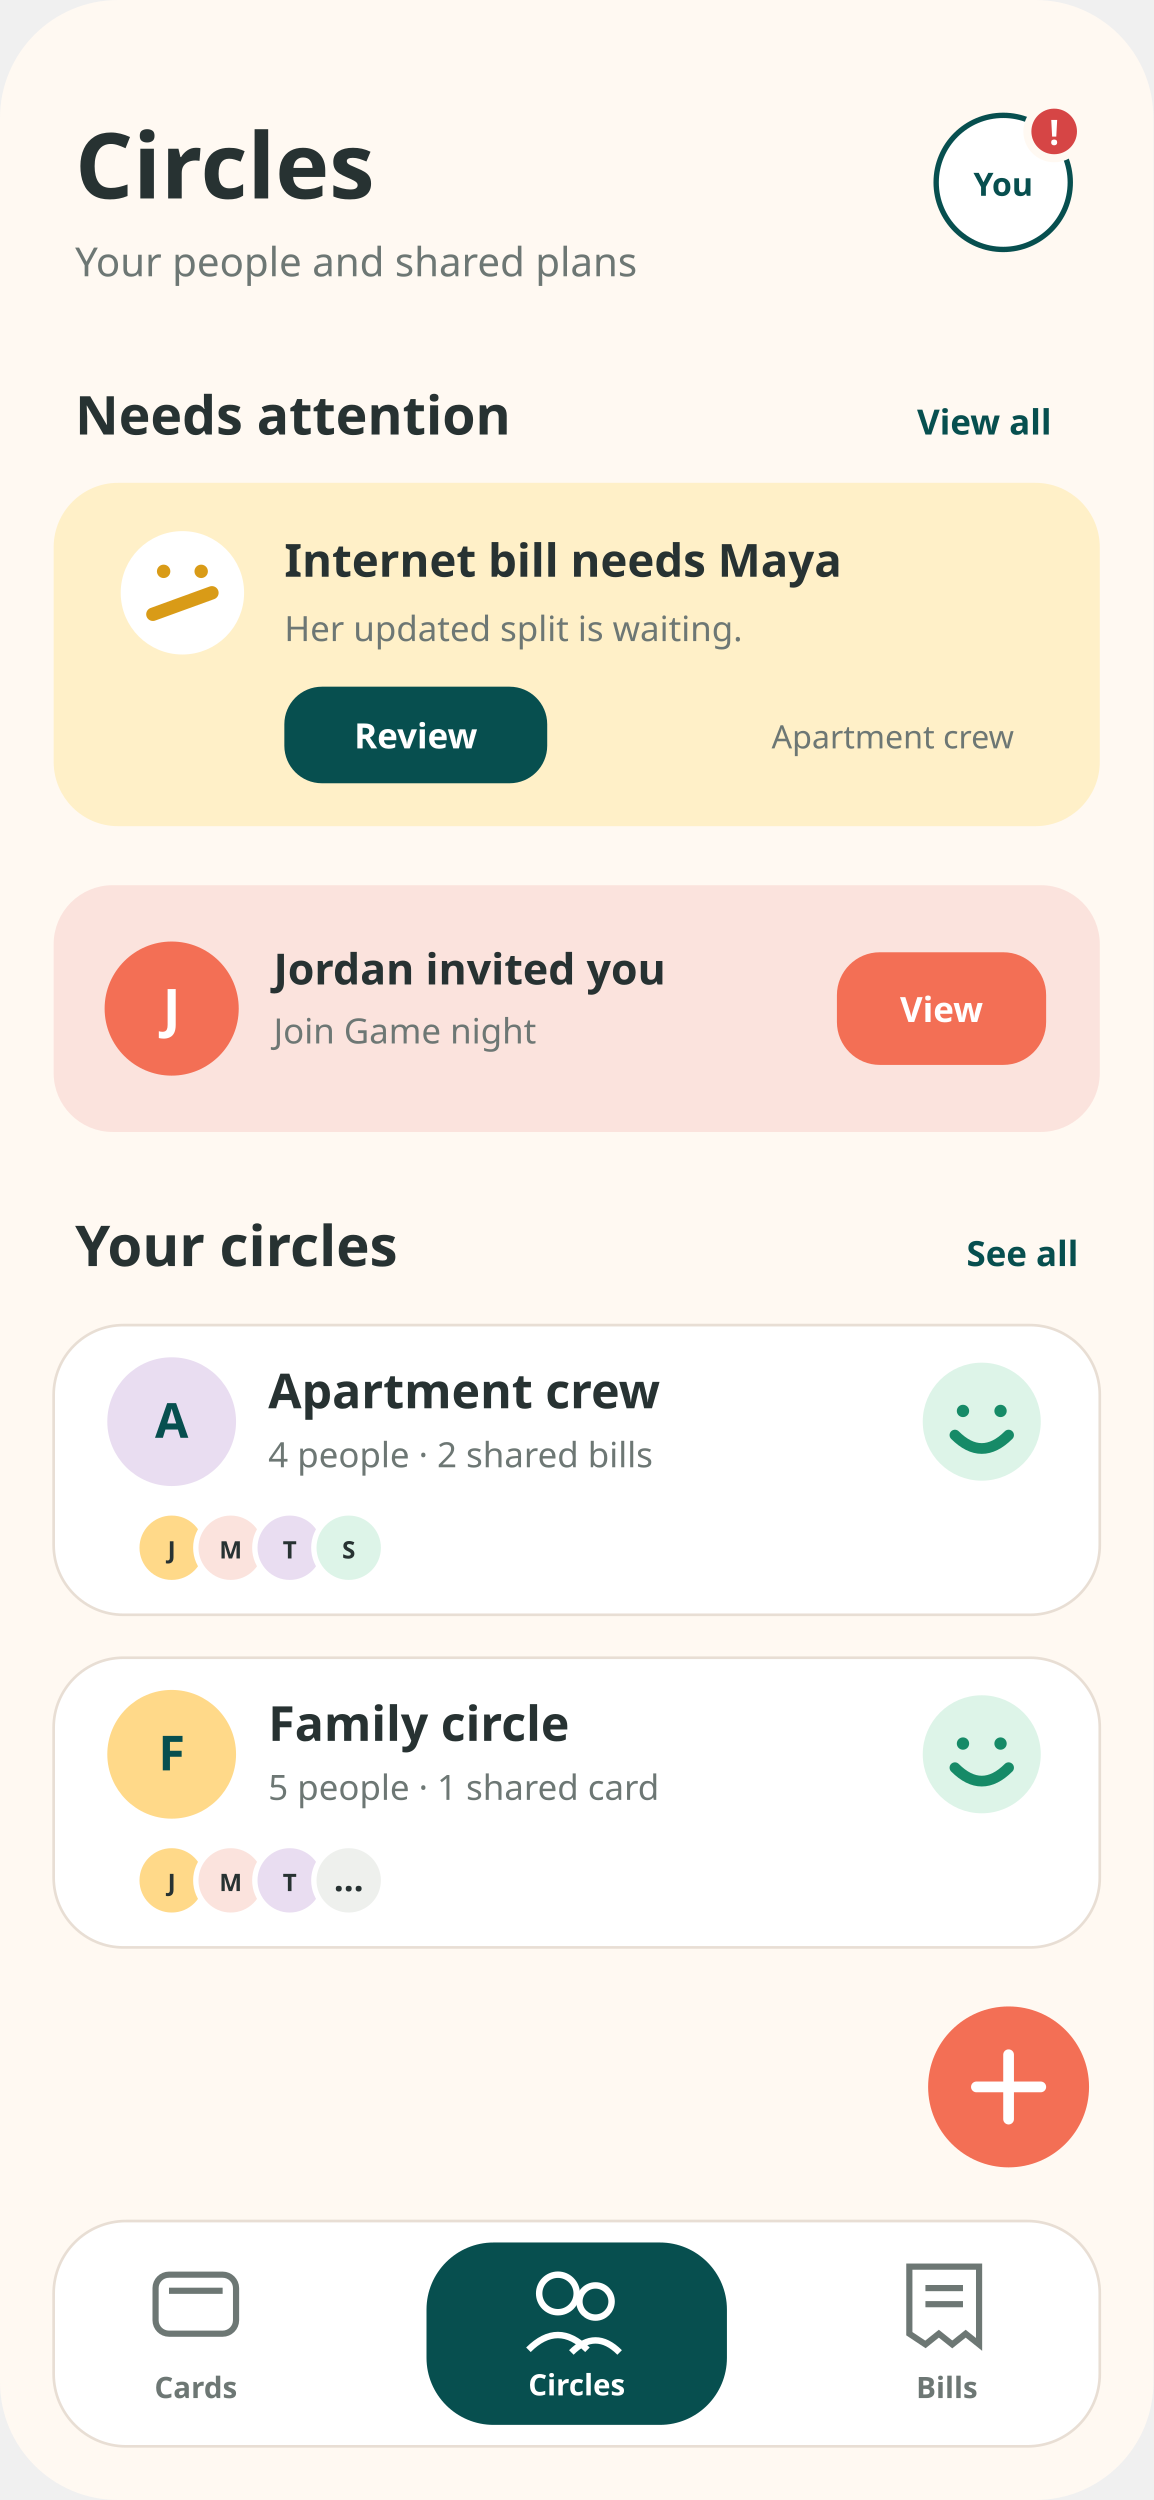
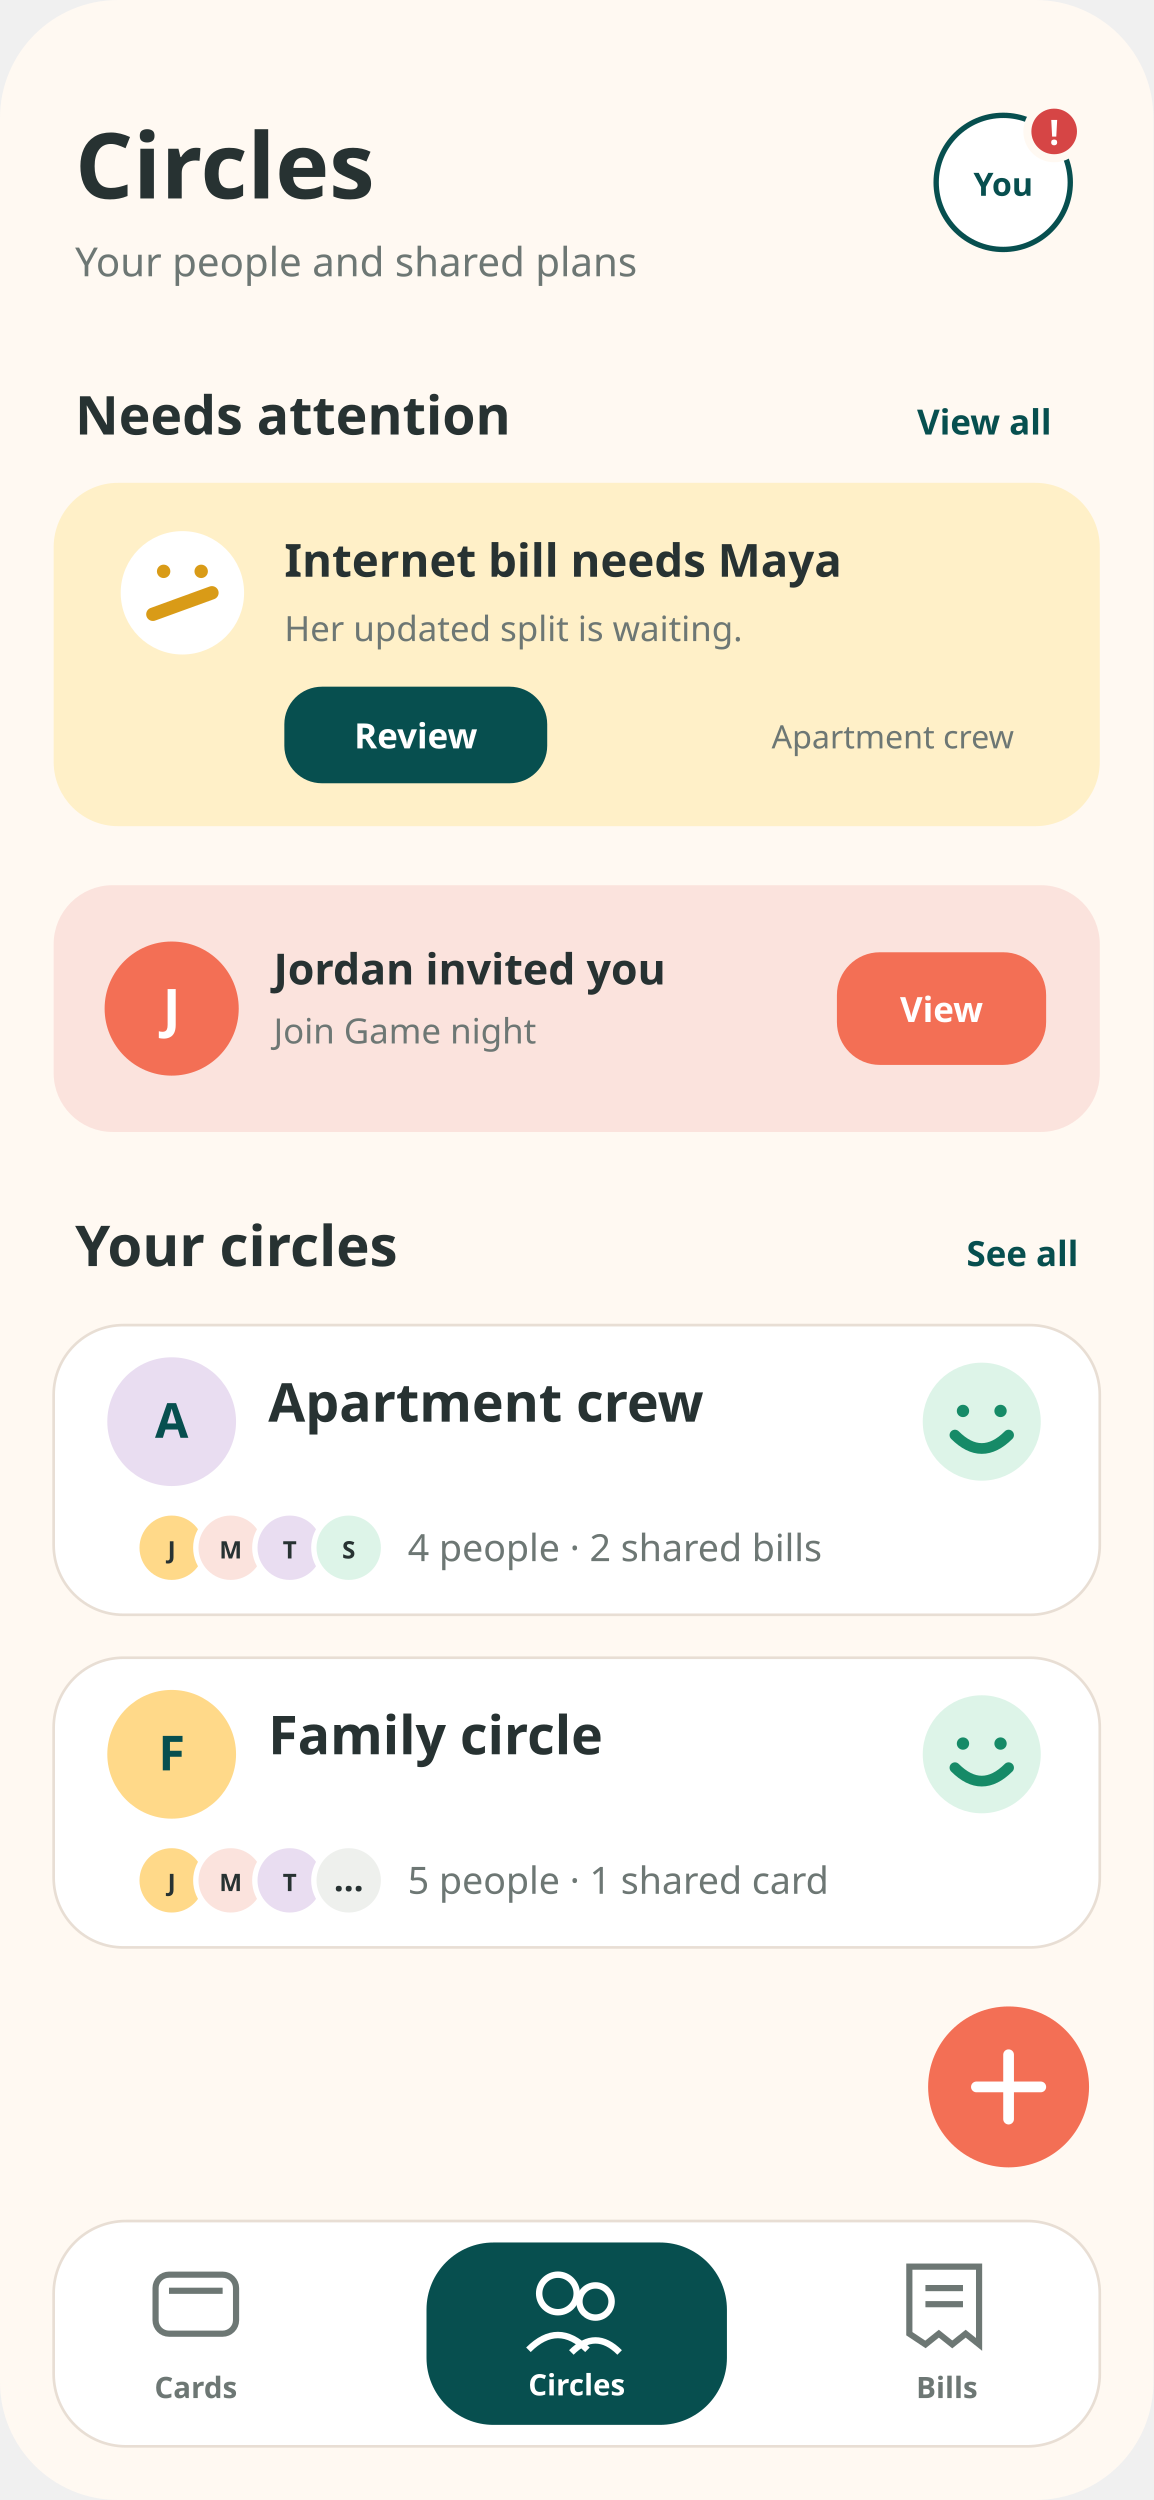
<svg xmlns="http://www.w3.org/2000/svg" width="430" height="932" viewBox="0 0 430 932">
  <rect width="430" height="932" rx="44" fill="#FFF9F2" />
  <rect x="16" y="16" width="398" height="900" rx="34" fill="#FFF9F2" />
  <text x="28" y="74" fill="#273232" font-family="Epilogue, sans-serif" font-size="34" font-weight="700">Circles</text>
  <text x="28" y="103" fill="#6D7774" font-family="Manrope, sans-serif" font-size="15">Your people and shared plans</text>
  <g id="YouBubble-Attention" transform="translate(348 42)">
    <circle cx="26" cy="26" r="25" fill="#FFFFFF" stroke="#074F4F" stroke-width="2" />
    <text x="26" y="31" text-anchor="middle" fill="#074F4F" font-family="Manrope, sans-serif" font-size="12" font-weight="700">You</text>
    <circle cx="45" cy="7" r="10" fill="#D64545" stroke="#FFF9F2" stroke-width="3" />
    <text x="45" y="12" text-anchor="middle" fill="#FFFFFF" font-family="Manrope, sans-serif" font-size="13" font-weight="800">!</text>
  </g>
  <g id="NeedsAttention" transform="translate(20 138)">
    <text x="8" y="24" fill="#273232" font-family="Epilogue, sans-serif" font-size="20" font-weight="700">Needs attention</text>
    <text x="372" y="24" text-anchor="end" fill="#074F4F" font-family="Manrope, sans-serif" font-size="13" font-weight="800">View all</text>
    <rect x="0" y="42" width="390" height="128" rx="24" fill="#FFF0C8" />
    <circle cx="48" cy="83" r="23" fill="#FFFFFF" />
    <circle cx="41" cy="75" r="2.5" fill="#D99B17" />
    <circle cx="55" cy="75" r="2.5" fill="#D99B17" />
    <path d="M37 91 L59 83" fill="none" stroke="#D99B17" stroke-width="5" stroke-linecap="round" />
    <text x="86" y="77" fill="#273232" font-family="Epilogue, sans-serif" font-size="17" font-weight="700">Internet bill needs Maya</text>
    <text x="86" y="101" fill="#6D7774" font-family="Manrope, sans-serif" font-size="13">Her updated split is waiting.</text>
    <rect x="86" y="118" width="98" height="36" rx="14" fill="#074F4F" />
    <text x="135" y="141" text-anchor="middle" fill="#FFFFFF" font-family="Manrope, sans-serif" font-size="13" font-weight="800">Review</text>
    <text x="358" y="141" text-anchor="end" fill="#6D7774" font-family="Manrope, sans-serif" font-size="12">Apartment crew</text>
  </g>
  <g id="Invitation" transform="translate(20 330)">
    <rect width="390" height="92" rx="22" fill="#FBE3DD" />
    <circle cx="44" cy="46" r="25" fill="#F36F55" />
    <text x="44" y="53" text-anchor="middle" fill="#FFFFFF" font-family="Epilogue, sans-serif" font-size="20" font-weight="700">J</text>
    <text x="82" y="37" fill="#273232" font-family="Epilogue, sans-serif" font-size="16" font-weight="700">Jordan invited you</text>
    <text x="82" y="59" fill="#6D7774" font-family="Manrope, sans-serif" font-size="13">Join Game night</text>
    <rect x="292" y="25" width="78" height="42" rx="16" fill="#F36F55" />
    <text x="331" y="51" text-anchor="middle" fill="#FFFFFF" font-family="Manrope, sans-serif" font-size="13" font-weight="800">View</text>
  </g>
  <text x="28" y="472" fill="#273232" font-family="Epilogue, sans-serif" font-size="21" font-weight="700">Your circles</text>
  <text x="402" y="472" text-anchor="end" fill="#074F4F" font-family="Manrope, sans-serif" font-size="13" font-weight="800">See all</text>
  <g id="CircleCard-Apartment" transform="translate(20 494)">
    <rect width="390" height="108" rx="26" fill="#FFFFFF" stroke="#E8DED4" />
    <circle cx="44" cy="36" r="24" fill="#E9DDF1" />
    <text x="44" y="42" text-anchor="middle" fill="#074F4F" font-family="Epilogue, sans-serif" font-size="18" font-weight="700">A</text>
-     <text x="80" y="31" fill="#273232" font-family="Epilogue, sans-serif" font-size="18" font-weight="700">Apartment crew</text>
-     <text x="80" y="53" fill="#6D7774" font-family="Manrope, sans-serif" font-size="13">4 people · 2 shared bills</text>
+     <text x="80" y="36" fill="#273232" font-family="Epilogue, sans-serif" font-size="20" font-weight="700">Apartment crew</text>
+     <text x="132" y="88" fill="#6D7774" font-family="Manrope, sans-serif" font-size="14">4 people · 2 shared bills</text>
    <g transform="translate(324 14)">
      <circle cx="22" cy="22" r="22" fill="#DDF4E8" />
      <circle cx="15" cy="18" r="2.3" fill="#168A67" />
      <circle cx="29" cy="18" r="2.3" fill="#168A67" />
      <path d="M12 27 Q22 37 32 27" fill="none" stroke="#168A67" stroke-width="4" stroke-linecap="round" />
    </g>
    <circle cx="44" cy="83" r="13" fill="#FFD989" stroke="#FFFFFF" stroke-width="2" />
    <text x="44" y="87" text-anchor="middle" fill="#273232" font-family="Manrope, sans-serif" font-size="9" font-weight="700">J</text>
    <circle cx="66" cy="83" r="13" fill="#FBE3DD" stroke="#FFFFFF" stroke-width="2" />
    <text x="66" y="87" text-anchor="middle" fill="#273232" font-family="Manrope, sans-serif" font-size="9" font-weight="700">M</text>
    <circle cx="88" cy="83" r="13" fill="#E9DDF1" stroke="#FFFFFF" stroke-width="2" />
    <text x="88" y="87" text-anchor="middle" fill="#273232" font-family="Manrope, sans-serif" font-size="9" font-weight="700">T</text>
    <circle cx="110" cy="83" r="13" fill="#DDF4E8" stroke="#FFFFFF" stroke-width="2" />
    <text x="110" y="87" text-anchor="middle" fill="#273232" font-family="Manrope, sans-serif" font-size="9" font-weight="700">S</text>
  </g>
  <g id="CircleCard-Family" transform="translate(20 618)">
    <rect width="390" height="108" rx="26" fill="#FFFFFF" stroke="#E8DED4" />
    <circle cx="44" cy="36" r="24" fill="#FFD989" />
    <text x="44" y="42" text-anchor="middle" fill="#074F4F" font-family="Epilogue, sans-serif" font-size="18" font-weight="700">F</text>
-     <text x="80" y="31" fill="#273232" font-family="Epilogue, sans-serif" font-size="18" font-weight="700">Family circle</text>
-     <text x="80" y="53" fill="#6D7774" font-family="Manrope, sans-serif" font-size="13">5 people · 1 shared card</text>
+     <text x="80" y="36" fill="#273232" font-family="Epilogue, sans-serif" font-size="20" font-weight="700">Family circle</text>
+     <text x="132" y="88" fill="#6D7774" font-family="Manrope, sans-serif" font-size="14">5 people · 1 shared card</text>
    <circle cx="44" cy="83" r="13" fill="#FFD989" stroke="#FFFFFF" stroke-width="2" />
    <text x="44" y="87" text-anchor="middle" fill="#273232" font-family="Manrope, sans-serif" font-size="9" font-weight="700">J</text>
    <circle cx="66" cy="83" r="13" fill="#FBE3DD" stroke="#FFFFFF" stroke-width="2" />
    <text x="66" y="87" text-anchor="middle" fill="#273232" font-family="Manrope, sans-serif" font-size="9" font-weight="700">M</text>
    <circle cx="88" cy="83" r="13" fill="#E9DDF1" stroke="#FFFFFF" stroke-width="2" />
    <text x="88" y="87" text-anchor="middle" fill="#273232" font-family="Manrope, sans-serif" font-size="9" font-weight="700">T</text>
    <circle cx="110" cy="83" r="13" fill="#EEF0ED" stroke="#FFFFFF" stroke-width="2" />
    <text x="110" y="87" text-anchor="middle" fill="#273232" font-family="Manrope, sans-serif" font-size="13" font-weight="800">…</text>
    <g transform="translate(324 14)">
      <circle cx="22" cy="22" r="22" fill="#DDF4E8" />
      <circle cx="15" cy="18" r="2.3" fill="#168A67" />
      <circle cx="29" cy="18" r="2.3" fill="#168A67" />
      <path d="M12 27 Q22 37 32 27" fill="none" stroke="#168A67" stroke-width="4" stroke-linecap="round" />
    </g>
  </g>
  <g id="CreateAction" transform="translate(346 748)">
    <circle cx="30" cy="30" r="30" fill="#F36F55" />
    <path d="M30 18 V42 M18 30 H42" stroke="#FFFFFF" stroke-width="4" stroke-linecap="round" />
  </g>
  <g id="BottomNav-ActiveCircles" transform="translate(20 828)">
    <rect width="390" height="84" rx="27" fill="#FFFFFF" stroke="#E8DED4" />
    <g transform="translate(38 16)" fill="none" stroke="#6D7774" stroke-width="2.3">
      <rect x="0" y="4" width="30" height="22" rx="5" />
      <path d="M5 10 H25" />
    </g>
    <text x="53" y="66" text-anchor="middle" fill="#6D7774" font-family="Manrope, sans-serif" font-size="11" font-weight="700">Cards</text>
    <rect x="139" y="8" width="112" height="68" rx="25" fill="#074F4F" />
    <g transform="translate(175 18)" fill="none" stroke="#FFFFFF" stroke-width="2.4">
      <circle cx="13" cy="9" r="7" />
      <circle cx="27" cy="12" r="6" />
      <path d="M2 30 Q13 19 24 30 M18 31 Q27 22 36 31" />
    </g>
    <text x="195" y="65" text-anchor="middle" fill="#FFFFFF" font-family="Manrope, sans-serif" font-size="11" font-weight="800">Circles</text>
    <g transform="translate(315 15)" fill="none" stroke="#6D7774" stroke-width="2.3">
      <path d="M4 2 H30 V31 L25 27 L20 31 L15 27 L10 31 L4 27 Z" />
      <path d="M10 10 H24 M10 16 H24" />
    </g>
    <text x="333" y="66" text-anchor="middle" fill="#6D7774" font-family="Manrope, sans-serif" font-size="11" font-weight="700">Bills</text>
  </g>
</svg>
